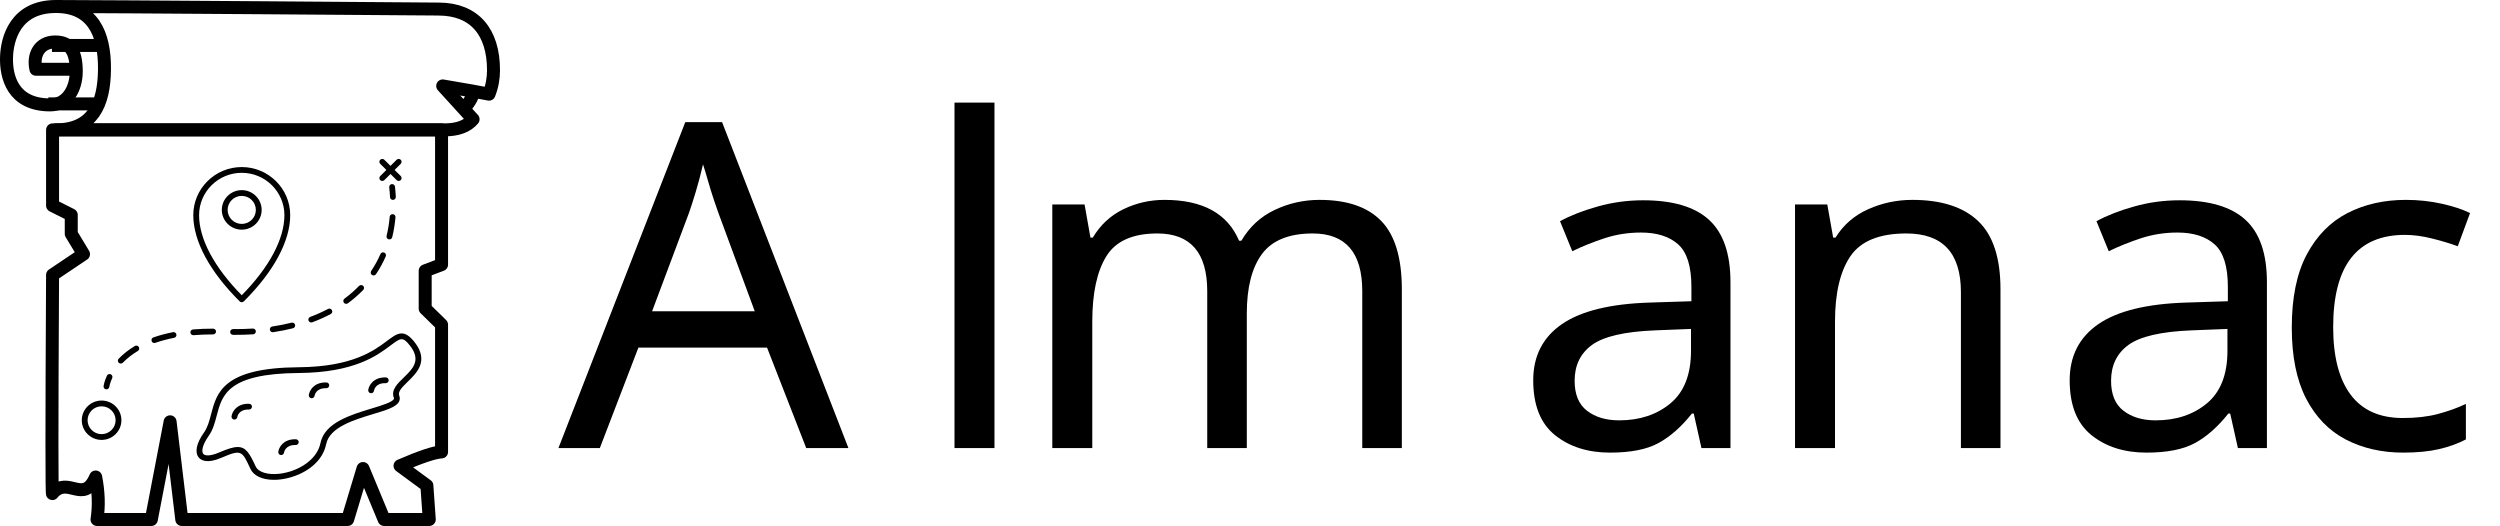
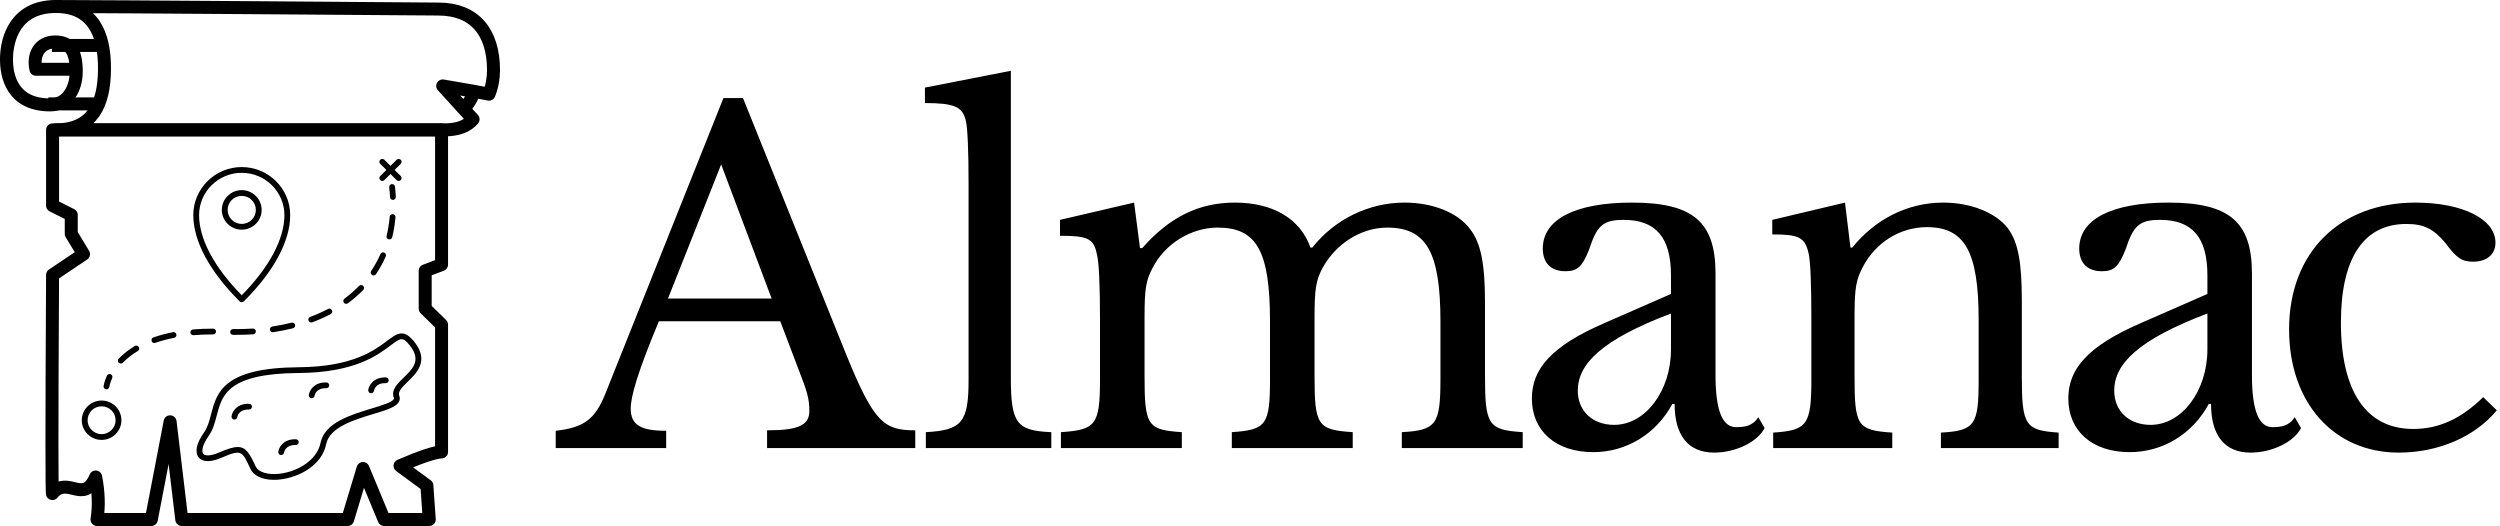
<svg xmlns="http://www.w3.org/2000/svg" width="385px" height="81px" viewBox="0 0 385 81" version="1.1">
  <defs />
-   <g id="Page-1" stroke="none" stroke-width="1" fill="none" fill-rule="evenodd">
-     <g id="Group-4" transform="translate(1, 1)">
-       <text id="Almanac" font-family="LibreBaskerville-Regular, Libre Baskerville" font-size="70" font-weight="normal" letter-spacing="1" fill="#000000">
-         <tspan x="85" y="68">A</tspan>
-         <tspan x="140.04" y="68" letter-spacing="-3">lm</tspan>
-         <tspan x="231.9" y="68" letter-spacing="-1.2">a</tspan>
-         <tspan x="269.48" y="68" letter-spacing="-3.2">n</tspan>
-         <tspan x="314.51" y="68" letter-spacing="-5.2">a</tspan>
-         <tspan x="348.09" y="68" letter-spacing="-2.2">c</tspan>
-       </text>
+   <g id="logo" stroke="none" stroke-width="1" fill="none" fill-rule="evenodd">
+     <path d="M123.03,57.03 L120.16,49.47 L101.47,49.47 C98.25,57.17 97.13,61.02 97.13,62.91 C97.13,65.5 98.74,66.34 102.59,66.34 L102.59,69 L85.58,69 L85.58,66.34 C89.85,65.85 91.6,64.66 93.21,60.67 L111.41,15.1 L114.42,15.1 L130.31,54.58 C134.58,65.08 136.12,66.27 140.95,66.27 L140.95,69 L118.13,69 L118.13,66.27 C123.1,66.27 124.64,65.43 124.64,63.26 C124.64,61.44 124.29,60.25 123.03,57.03 Z M111.06,25.32 L102.87,45.97 L118.83,45.97 L111.06,25.32 Z M155.67,10.9 L155.67,58.08 C155.67,65.15 156.51,66.34 161.9,66.55 L161.9,69 L142.58,69 L142.58,66.55 C148.11,66.27 149.16,65.01 149.16,58.57 L149.16,28.4 C149.16,23.36 149.02,19.79 148.74,18.6 C148.25,16.43 146.92,15.87 142.44,15.87 L142.44,13.49 L155.67,10.9 Z M176.26,48.91 L176.26,57.8 C176.26,65.57 176.68,66.2 182,66.55 L182,69 L163.38,69 L163.38,66.55 C168.77,66.2 169.4,65.43 169.4,58.36 L169.4,49.4 C169.4,44.08 169.26,40.37 168.91,39.11 C168.42,36.73 167.51,36.31 163.24,36.31 L163.24,33.86 L174.65,31.2 L175.56,38.2 L175.91,38.2 C180.11,33.44 184.59,31.2 190.19,31.2 C196.07,31.2 200.27,33.72 201.81,38.13 L202.09,38.13 C205.52,33.79 210.77,31.2 216.3,31.2 C220.64,31.2 224.49,32.74 226.38,35.26 C228.06,37.43 228.69,40.58 228.69,46.67 L228.69,57.8 C228.69,65.5 229.18,66.2 234.5,66.55 L234.5,69 L215.88,69 L215.88,66.55 C221.2,66.27 221.83,65.36 221.83,58.36 L221.83,49.54 C221.83,38.83 219.66,35.05 213.64,35.05 C209.58,35.05 205.66,37.57 203.63,41.35 C202.65,43.24 202.44,44.5 202.44,48.91 L202.44,57.8 C202.44,65.5 202.86,66.2 208.32,66.55 L208.32,69 L189.7,69 L189.7,66.55 C195.02,66.2 195.58,65.43 195.58,58.36 L195.58,49.54 C195.58,38.69 193.55,35.05 187.53,35.05 C183.4,35.05 179.34,37.57 177.45,41.35 C176.47,43.24 176.26,44.5 176.26,48.91 Z M257.33,53.81 L257.33,48.28 C246.62,52.34 242.98,56.05 242.98,60.18 C242.98,63.26 245.22,65.43 248.58,65.43 C253.41,65.43 257.33,60.18 257.33,53.81 Z M247.25,49.68 L257.33,45.27 L257.33,42.4 C257.33,36.59 255.02,33.86 250.05,33.86 C246.83,33.86 245.92,34.77 244.73,38.41 C243.68,41.07 242.91,41.77 241.09,41.77 C238.85,41.77 237.59,40.51 237.59,38.27 C237.59,33.79 242.56,31.2 251.31,31.2 C260.69,31.2 264.19,34.14 264.19,42.12 L264.19,57.8 C264.19,63.19 265.24,65.78 267.34,65.78 C268.6,65.78 269.93,65.64 270.77,64.24 L271.75,65.92 C270.63,68.09 267.27,69.7 263.98,69.7 C259.92,69.7 257.89,66.97 257.89,62.21 L257.54,62.21 C255.09,66.76 250.54,69.63 245.36,69.63 C239.55,69.63 235.91,66.34 235.91,61.37 C235.91,56.89 238.78,53.32 247.25,49.68 Z M285.6,48.63 L285.6,58.01 C285.6,65.57 286.02,66.27 291.41,66.62 L291.41,69 L273.07,69 L273.07,66.62 C278.25,66.27 278.95,65.5 278.95,58.5 L278.95,49.19 C278.95,43.73 278.81,40.23 278.53,39.04 C277.97,36.52 276.99,36.1 272.93,36.1 L272.93,33.86 L284.13,31.2 L284.97,38.13 L285.25,38.13 C288.75,33.79 293.72,31.2 299.25,31.2 C303.52,31.2 307.3,32.74 309.19,35.12 C310.8,37.29 311.36,40.37 311.36,46.32 L311.36,58.01 C311.36,65.57 311.92,66.27 317.03,66.62 L317.03,69 L298.9,69 L298.9,66.62 C304.15,66.34 304.71,65.43 304.71,58.5 L304.71,49.26 C304.71,38.69 302.54,34.98 296.73,34.98 C292.6,34.98 288.82,37.36 286.86,41.14 C285.88,43.03 285.6,44.22 285.6,48.63 Z M339.94,53.81 L339.94,48.28 C329.23,52.34 325.59,56.05 325.59,60.18 C325.59,63.26 327.83,65.43 331.19,65.43 C336.02,65.43 339.94,60.18 339.94,53.81 Z M329.86,49.68 L339.94,45.27 L339.94,42.4 C339.94,36.59 337.63,33.86 332.66,33.86 C329.44,33.86 328.53,34.77 327.34,38.41 C326.29,41.07 325.52,41.77 323.7,41.77 C321.46,41.77 320.2,40.51 320.2,38.27 C320.2,33.79 325.17,31.2 333.92,31.2 C343.3,31.2 346.8,34.14 346.8,42.12 L346.8,57.8 C346.8,63.19 347.85,65.78 349.95,65.78 C351.21,65.78 352.54,65.64 353.38,64.24 L354.36,65.92 C353.24,68.09 349.88,69.7 346.59,69.7 C342.53,69.7 340.5,66.97 340.5,62.21 L340.15,62.21 C337.7,66.76 333.15,69.63 327.97,69.63 C322.16,69.63 318.52,66.34 318.52,61.37 C318.52,56.89 321.39,53.32 329.86,49.68 Z M382.41,61.16 L384.51,63.19 C381.15,67.25 375.55,69.7 369.39,69.7 C359.45,69.7 352.52,62.07 352.52,50.73 C352.52,38.83 360.36,31.2 371.98,31.2 C379.19,31.2 384.3,33.72 384.3,37.36 C384.3,39.18 382.97,40.3 380.87,40.3 C379.19,40.3 378.35,39.81 376.6,37.43 C374.78,35.26 373.31,34.49 370.58,34.49 C364,34.49 360.5,39.74 360.5,49.68 C360.5,60.32 364.42,66.06 371.63,66.06 C375.48,66.06 378.91,64.59 382.41,61.16 Z" id="Almanac" fill="#000000" />
+     <g id="icon" transform="translate(1, 1)">
      <g id="Group-3">
        <g id="Group-2" transform="translate(11, 23)" fill="#000000" fill-rule="nonzero">
          <path d="M25.228,22.544 C25.114,22.544 24.999,22.501 24.913,22.414 C20.303,17.839 17.765,13.125 17.765,9.138 C17.765,5.051 21.113,1.726 25.228,1.726 C29.343,1.726 32.692,5.051 32.692,9.138 C32.692,13.124 30.153,17.839 25.544,22.414 C25.456,22.501 25.342,22.544 25.228,22.544 Z M25.228,2.613 C21.605,2.613 18.658,5.54 18.658,9.138 C18.658,12.797 20.988,17.164 25.228,21.469 C29.469,17.164 31.799,12.797 31.799,9.138 C31.798,5.54 28.851,2.613 25.228,2.613 Z M25.228,11.369 C23.536,11.369 22.159,10.004 22.159,8.325 C22.159,6.646 23.536,5.28 25.228,5.28 C26.919,5.28 28.295,6.646 28.295,8.325 C28.295,10.004 26.919,11.369 25.228,11.369 Z M25.228,6.168 C24.028,6.168 23.053,7.135 23.053,8.325 C23.053,9.516 24.029,10.483 25.228,10.483 C26.427,10.483 27.401,9.516 27.401,8.325 C27.401,7.135 26.427,6.168 25.228,6.168 Z" id="Shape" />
          <g id="Group" transform="translate(3.533333, 3.508772)">
            <path d="M0.859,32.449 C0.839,32.449 0.819,32.448 0.799,32.445 C0.555,32.412 0.383,32.191 0.415,31.949 C0.419,31.922 0.507,31.276 0.931,30.351 C1.034,30.128 1.298,30.029 1.523,30.131 C1.747,30.232 1.846,30.495 1.745,30.718 C1.381,31.512 1.302,32.06 1.301,32.065 C1.271,32.287 1.079,32.449 0.859,32.449 Z" id="Shape" />
            <path d="M3.065,28.481 C2.954,28.481 2.843,28.439 2.756,28.358 C2.578,28.189 2.571,27.908 2.743,27.731 C3.447,27 4.285,26.343 5.234,25.777 C5.446,25.651 5.72,25.718 5.847,25.929 C5.974,26.139 5.905,26.411 5.694,26.538 C4.813,27.063 4.038,27.672 3.387,28.346 C3.3,28.435 3.183,28.481 3.065,28.481 Z M8.238,25.317 C8.054,25.317 7.882,25.204 7.817,25.021 C7.735,24.79 7.856,24.537 8.089,24.454 C9.021,24.126 10.037,23.854 11.109,23.644 C11.35,23.596 11.586,23.754 11.633,23.994 C11.681,24.234 11.523,24.468 11.281,24.515 C10.252,24.716 9.279,24.976 8.388,25.29 C8.338,25.308 8.287,25.317 8.238,25.317 Z M14.23,24.111 C14,24.111 13.805,23.936 13.785,23.704 C13.764,23.461 13.947,23.246 14.193,23.225 C15.172,23.144 16.209,23.103 17.274,23.103 C17.52,23.112 17.734,23.298 17.734,23.546 C17.734,23.794 17.515,23.996 17.284,23.99 C16.234,23.99 15.222,24.031 14.268,24.111 C14.255,24.11 14.243,24.111 14.23,24.111 Z M20.783,24.058 L20.355,24.056 C20.108,24.054 19.909,23.854 19.912,23.609 C19.914,23.366 20.114,23.169 20.359,23.169 C20.36,23.169 20.362,23.169 20.363,23.169 L20.783,23.171 C21.666,23.171 22.544,23.143 23.393,23.089 C23.64,23.075 23.852,23.259 23.868,23.503 C23.884,23.746 23.697,23.958 23.451,23.974 C22.583,24.03 21.686,24.058 20.783,24.058 Z M26.469,23.653 C26.252,23.653 26.061,23.495 26.027,23.275 C25.991,23.033 26.159,22.807 26.403,22.771 C27.42,22.619 28.416,22.422 29.366,22.184 C29.605,22.125 29.848,22.268 29.908,22.506 C29.968,22.744 29.823,22.985 29.584,23.045 C28.607,23.289 27.582,23.493 26.536,23.649 C26.514,23.652 26.491,23.653 26.469,23.653 Z M32.4,22.153 C32.22,22.153 32.049,22.043 31.982,21.865 C31.895,21.636 32.012,21.38 32.243,21.294 C33.2,20.936 34.121,20.524 34.982,20.068 C35.201,19.953 35.47,20.035 35.586,20.251 C35.702,20.467 35.62,20.736 35.402,20.851 C34.507,21.325 33.55,21.753 32.556,22.124 C32.506,22.143 32.452,22.153 32.4,22.153 Z M37.783,19.281 C37.646,19.281 37.512,19.218 37.424,19.102 C37.278,18.905 37.318,18.627 37.516,18.482 C38.326,17.884 39.081,17.225 39.76,16.525 C39.931,16.347 40.213,16.342 40.391,16.512 C40.569,16.682 40.574,16.962 40.404,17.139 C39.691,17.875 38.899,18.567 38.049,19.194 C37.968,19.253 37.875,19.281 37.783,19.281 Z M42,14.908 C41.915,14.908 41.828,14.884 41.753,14.833 C41.547,14.697 41.492,14.422 41.629,14.218 C42.177,13.402 42.656,12.527 43.054,11.619 C43.152,11.395 43.415,11.291 43.641,11.389 C43.867,11.486 43.971,11.747 43.873,11.972 C43.456,12.929 42.951,13.85 42.373,14.711 C42.285,14.839 42.144,14.908 42,14.908 Z M44.434,9.358 C44.399,9.358 44.364,9.354 44.328,9.346 C44.089,9.288 43.942,9.047 44.001,8.81 C44.232,7.868 44.394,6.882 44.481,5.876 C44.502,5.632 44.715,5.448 44.964,5.473 C45.21,5.494 45.392,5.709 45.371,5.953 C45.28,7.003 45.111,8.034 44.869,9.02 C44.818,9.222 44.635,9.358 44.434,9.358 Z" id="Shape" />
            <path d="M44.976,3.275 C44.739,3.275 44.542,3.09 44.53,2.854 C44.506,2.361 44.464,1.849 44.407,1.332 C44.38,1.089 44.557,0.869 44.802,0.842 C45.048,0.816 45.267,0.991 45.295,1.234 C45.354,1.769 45.397,2.299 45.422,2.81 C45.433,3.054 45.243,3.262 44.998,3.275 C44.991,3.275 44.983,3.275 44.976,3.275 Z" id="Shape" />
          </g>
          <path d="M46.871,3.868 C46.757,3.868 46.642,3.825 46.555,3.739 C46.38,3.566 46.38,3.285 46.555,3.111 L49.082,0.603 C49.256,0.43 49.538,0.43 49.713,0.603 C49.888,0.775 49.888,1.056 49.713,1.23 L47.187,3.739 C47.099,3.825 46.984,3.868 46.871,3.868 Z" id="Shape" />
          <path d="M49.397,3.868 C49.283,3.868 49.168,3.825 49.082,3.739 L46.555,1.23 C46.38,1.057 46.38,0.775 46.555,0.603 C46.73,0.43 47.012,0.43 47.187,0.603 L49.713,3.111 C49.888,3.284 49.888,3.566 49.713,3.739 C49.626,3.825 49.511,3.868 49.397,3.868 Z" id="Shape" />
          <path d="M3.646,43.746 C1.963,43.746 0.594,42.386 0.594,40.715 C0.594,39.044 1.963,37.684 3.646,37.684 C5.328,37.684 6.697,39.044 6.697,40.715 C6.697,42.386 5.328,43.746 3.646,43.746 Z M3.646,38.572 C2.456,38.572 1.487,39.533 1.487,40.715 C1.487,41.896 2.455,42.859 3.646,42.859 C4.835,42.859 5.804,41.897 5.804,40.715 C5.804,39.532 4.835,38.572 3.646,38.572 Z" id="Shape" />
          <path d="M30.182,49.895 C28.405,49.895 27.056,49.275 26.556,48.187 C25.277,45.401 25.172,45.174 22.115,46.489 C19.877,47.454 18.957,46.883 18.609,46.457 C17.953,45.655 18.245,44.254 19.413,42.611 C19.981,41.813 20.235,40.835 20.504,39.8 C21.377,36.445 22.366,32.642 33.993,32.555 C42.283,32.494 45.626,29.982 47.624,28.481 C49.172,27.318 50.193,26.552 51.882,28.738 C54.085,31.59 52.173,33.444 50.778,34.797 C49.819,35.727 49.255,36.335 49.488,36.944 C49.604,37.247 49.593,37.556 49.455,37.836 C49.036,38.685 47.545,39.137 45.481,39.761 C42.484,40.668 38.754,41.796 38.231,44.396 C37.575,47.651 34.097,49.499 31.141,49.838 C30.811,49.876 30.489,49.895 30.182,49.895 Z M24.61,44.841 C25.849,44.841 26.429,45.775 27.369,47.819 C27.782,48.718 29.218,49.165 31.039,48.957 C33.767,48.644 36.813,46.917 37.355,44.221 C37.983,41.102 41.996,39.887 45.221,38.911 C46.787,38.438 48.405,37.948 48.653,37.445 C48.678,37.396 48.687,37.346 48.653,37.259 C48.195,36.062 49.19,35.096 50.154,34.162 C51.563,32.796 52.893,31.505 51.172,29.277 C50.024,27.79 49.703,28.03 48.163,29.188 C46.076,30.755 42.586,33.379 34,33.442 C23.059,33.523 22.2,36.826 21.369,40.021 C21.091,41.088 20.804,42.19 20.143,43.122 C19.144,44.527 19,45.528 19.303,45.896 C19.547,46.195 20.32,46.294 21.76,45.675 C23.029,45.13 23.921,44.841 24.61,44.841 Z" id="Shape" />
          <path d="M24.099,40.613 C24.078,40.613 24.058,40.612 24.035,40.609 C23.793,40.575 23.624,40.354 23.656,40.113 C23.748,39.423 24.451,38.129 26.367,38.18 C26.613,38.186 26.808,38.389 26.802,38.634 C26.796,38.879 26.583,39.079 26.345,39.066 C26.315,39.065 26.288,39.065 26.261,39.065 C24.766,39.065 24.56,40.113 24.542,40.234 C24.507,40.454 24.317,40.613 24.099,40.613 Z" id="Shape" />
          <path d="M36,37.33 C35.979,37.33 35.959,37.329 35.937,37.325 C35.694,37.291 35.525,37.071 35.557,36.83 C35.648,36.153 36.31,34.895 38.161,34.895 C38.196,34.895 38.232,34.895 38.268,34.896 C38.514,34.903 38.709,35.106 38.703,35.351 C38.697,35.592 38.498,35.783 38.256,35.783 C38.253,35.783 38.249,35.783 38.245,35.783 C38.216,35.782 38.188,35.782 38.161,35.782 C36.666,35.782 36.46,36.831 36.442,36.952 C36.408,37.171 36.218,37.33 36,37.33 Z" id="Shape" />
          <path d="M45.153,36.555 C45.132,36.555 45.112,36.554 45.09,36.551 C44.847,36.517 44.678,36.296 44.71,36.055 C44.803,35.365 45.503,34.07 47.421,34.122 C47.667,34.128 47.863,34.332 47.856,34.576 C47.85,34.821 47.636,35.023 47.399,35.008 C45.81,34.964 45.614,36.053 45.595,36.176 C45.562,36.396 45.372,36.555 45.153,36.555 Z" id="Shape" />
          <path d="M31.299,46.078 C31.278,46.078 31.258,46.077 31.236,46.074 C30.993,46.039 30.824,45.819 30.856,45.578 C30.947,44.901 31.609,43.643 33.46,43.643 C33.495,43.643 33.53,43.643 33.567,43.645 C33.813,43.651 34.008,43.854 34.002,44.099 C33.996,44.344 33.773,44.542 33.545,44.531 C33.515,44.53 33.488,44.53 33.461,44.53 C31.966,44.53 31.76,45.578 31.742,45.699 C31.708,45.918 31.517,46.078 31.299,46.078 Z" id="Shape" />
        </g>
        <path d="M7.096,19 L7.096,30.657 L9.972,32.1 L9.972,35.007 L11.86,38.138 L7.096,41.338 C6.968,64.746 6.968,75.956 7.096,74.968 C9.468,72.211 11.862,76.763 13.734,72.458 C14.187,74.775 14.256,76.956 13.94,79 L22.306,79 L25.196,63.96 L26.994,79 L52.538,79 L54.904,71.152 L58.159,79 L65.107,79 L64.739,73.771 L60.604,70.732 C63.8,69.352 65.932,68.64 67,68.596 C67,66.194 67,59.662 67,49 L64.478,46.529 L64.478,40.707 L67,39.752 L67,19 L7.096,19 Z" id="Path-2" stroke="#000000" stroke-width="2" stroke-linejoin="round" />
        <path d="M7.615,0 C13.252,0 15.135,4.151 15.091,9.667 C15.046,15.183 13.19,19 7.615,19 C12.974,19 64.398,19 67.445,19 C69.477,19 70.947,18.457 71.855,17.371 L67.176,12.233 C70.945,12.87 73.321,13.292 74.305,13.5 C74.794,12.281 75,11.031 75,9.811 C75,3.9 72.053,0.422 66.58,0.395 C66.428,0.383 13.848,2.25568262e-16 7.615,1.12784131e-16 C1.383,0 0.079,4.947 0.004,7.857 C-0.072,10.767 0.917,15.154 6.729,15.154 C9.309,15.154 10.739,12.726 10.744,10.013 C10.75,6.697 9.63,5.439 7.444,5.463 C5.092,5.488 4.024,7.443 4.533,9.667 C6.333,9.667 8.403,9.667 10.744,9.667" id="Path-3" stroke="#000000" stroke-width="2" stroke-linecap="round" stroke-linejoin="round" />
        <path d="M7.438,15 L13.562,15" id="Line" stroke="#000000" stroke-width="2" stroke-linecap="square" />
        <path d="M8,6 L14,6" id="Line" stroke="#000000" stroke-width="2" stroke-linecap="square" />
        <path d="M70,16 C71.102,15.25 71.733,14.041 72,13" id="Path-4" stroke="#000000" stroke-width="2" />
      </g>
    </g>
  </g>
</svg>
